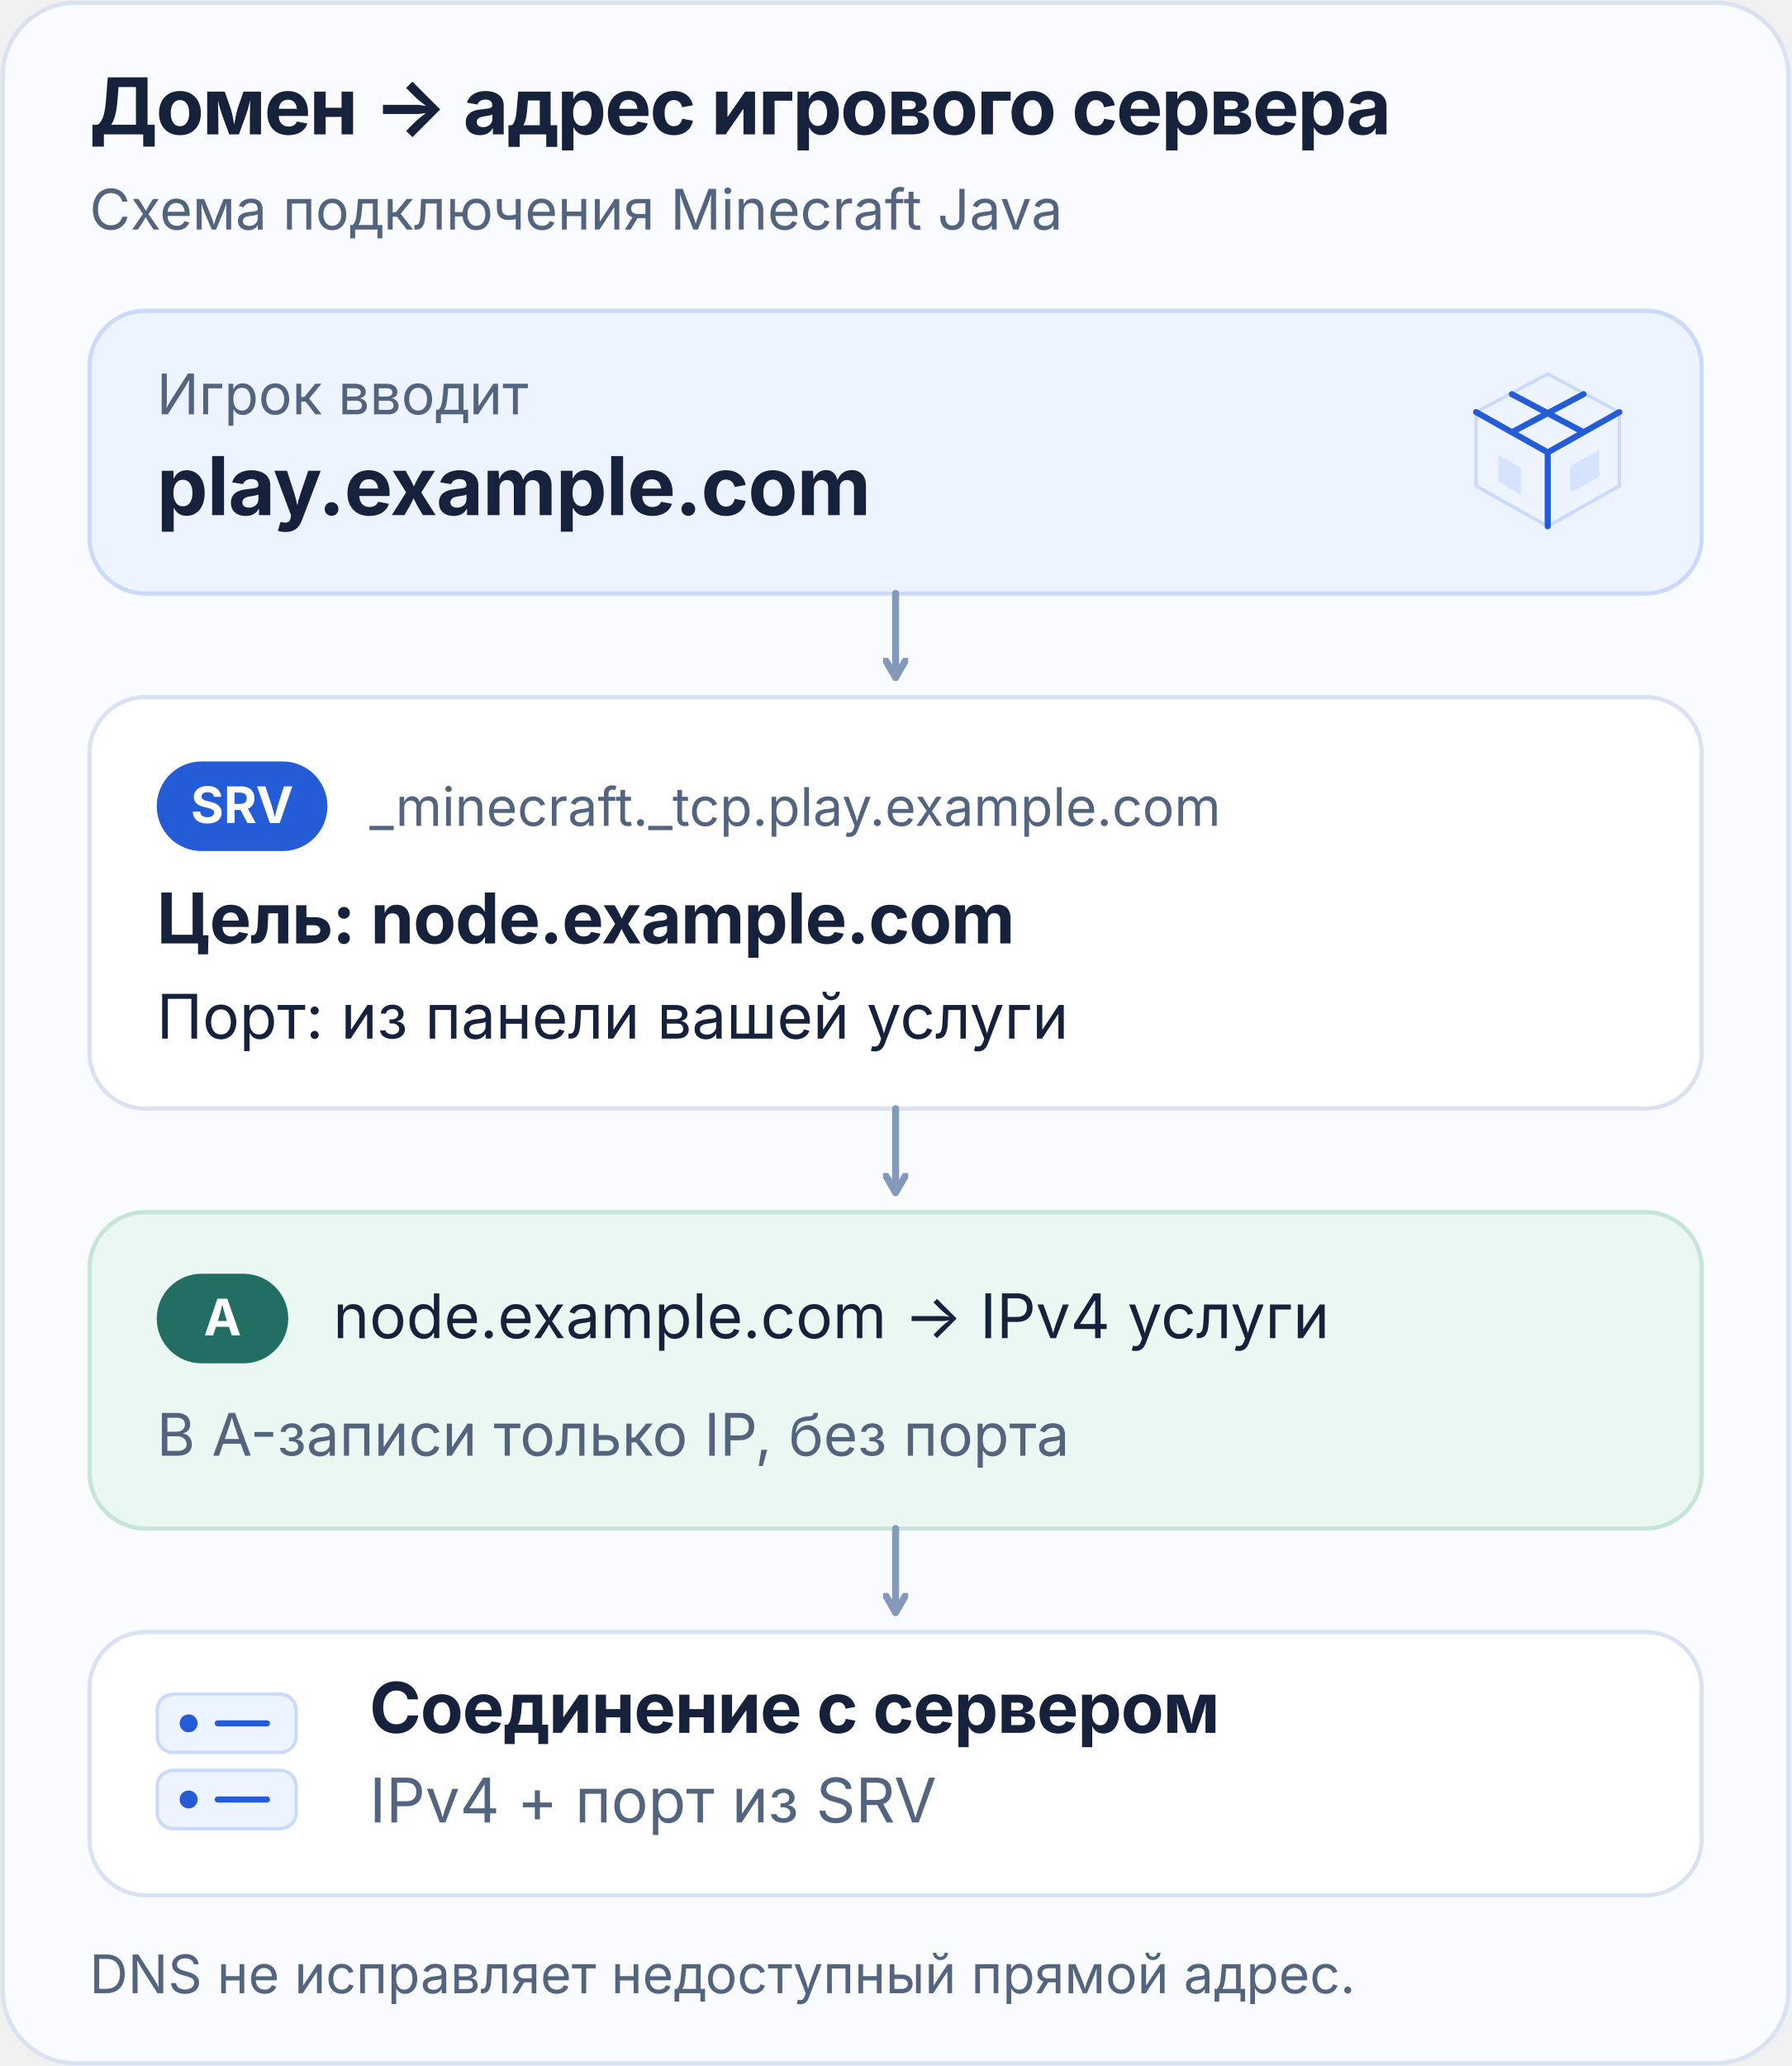
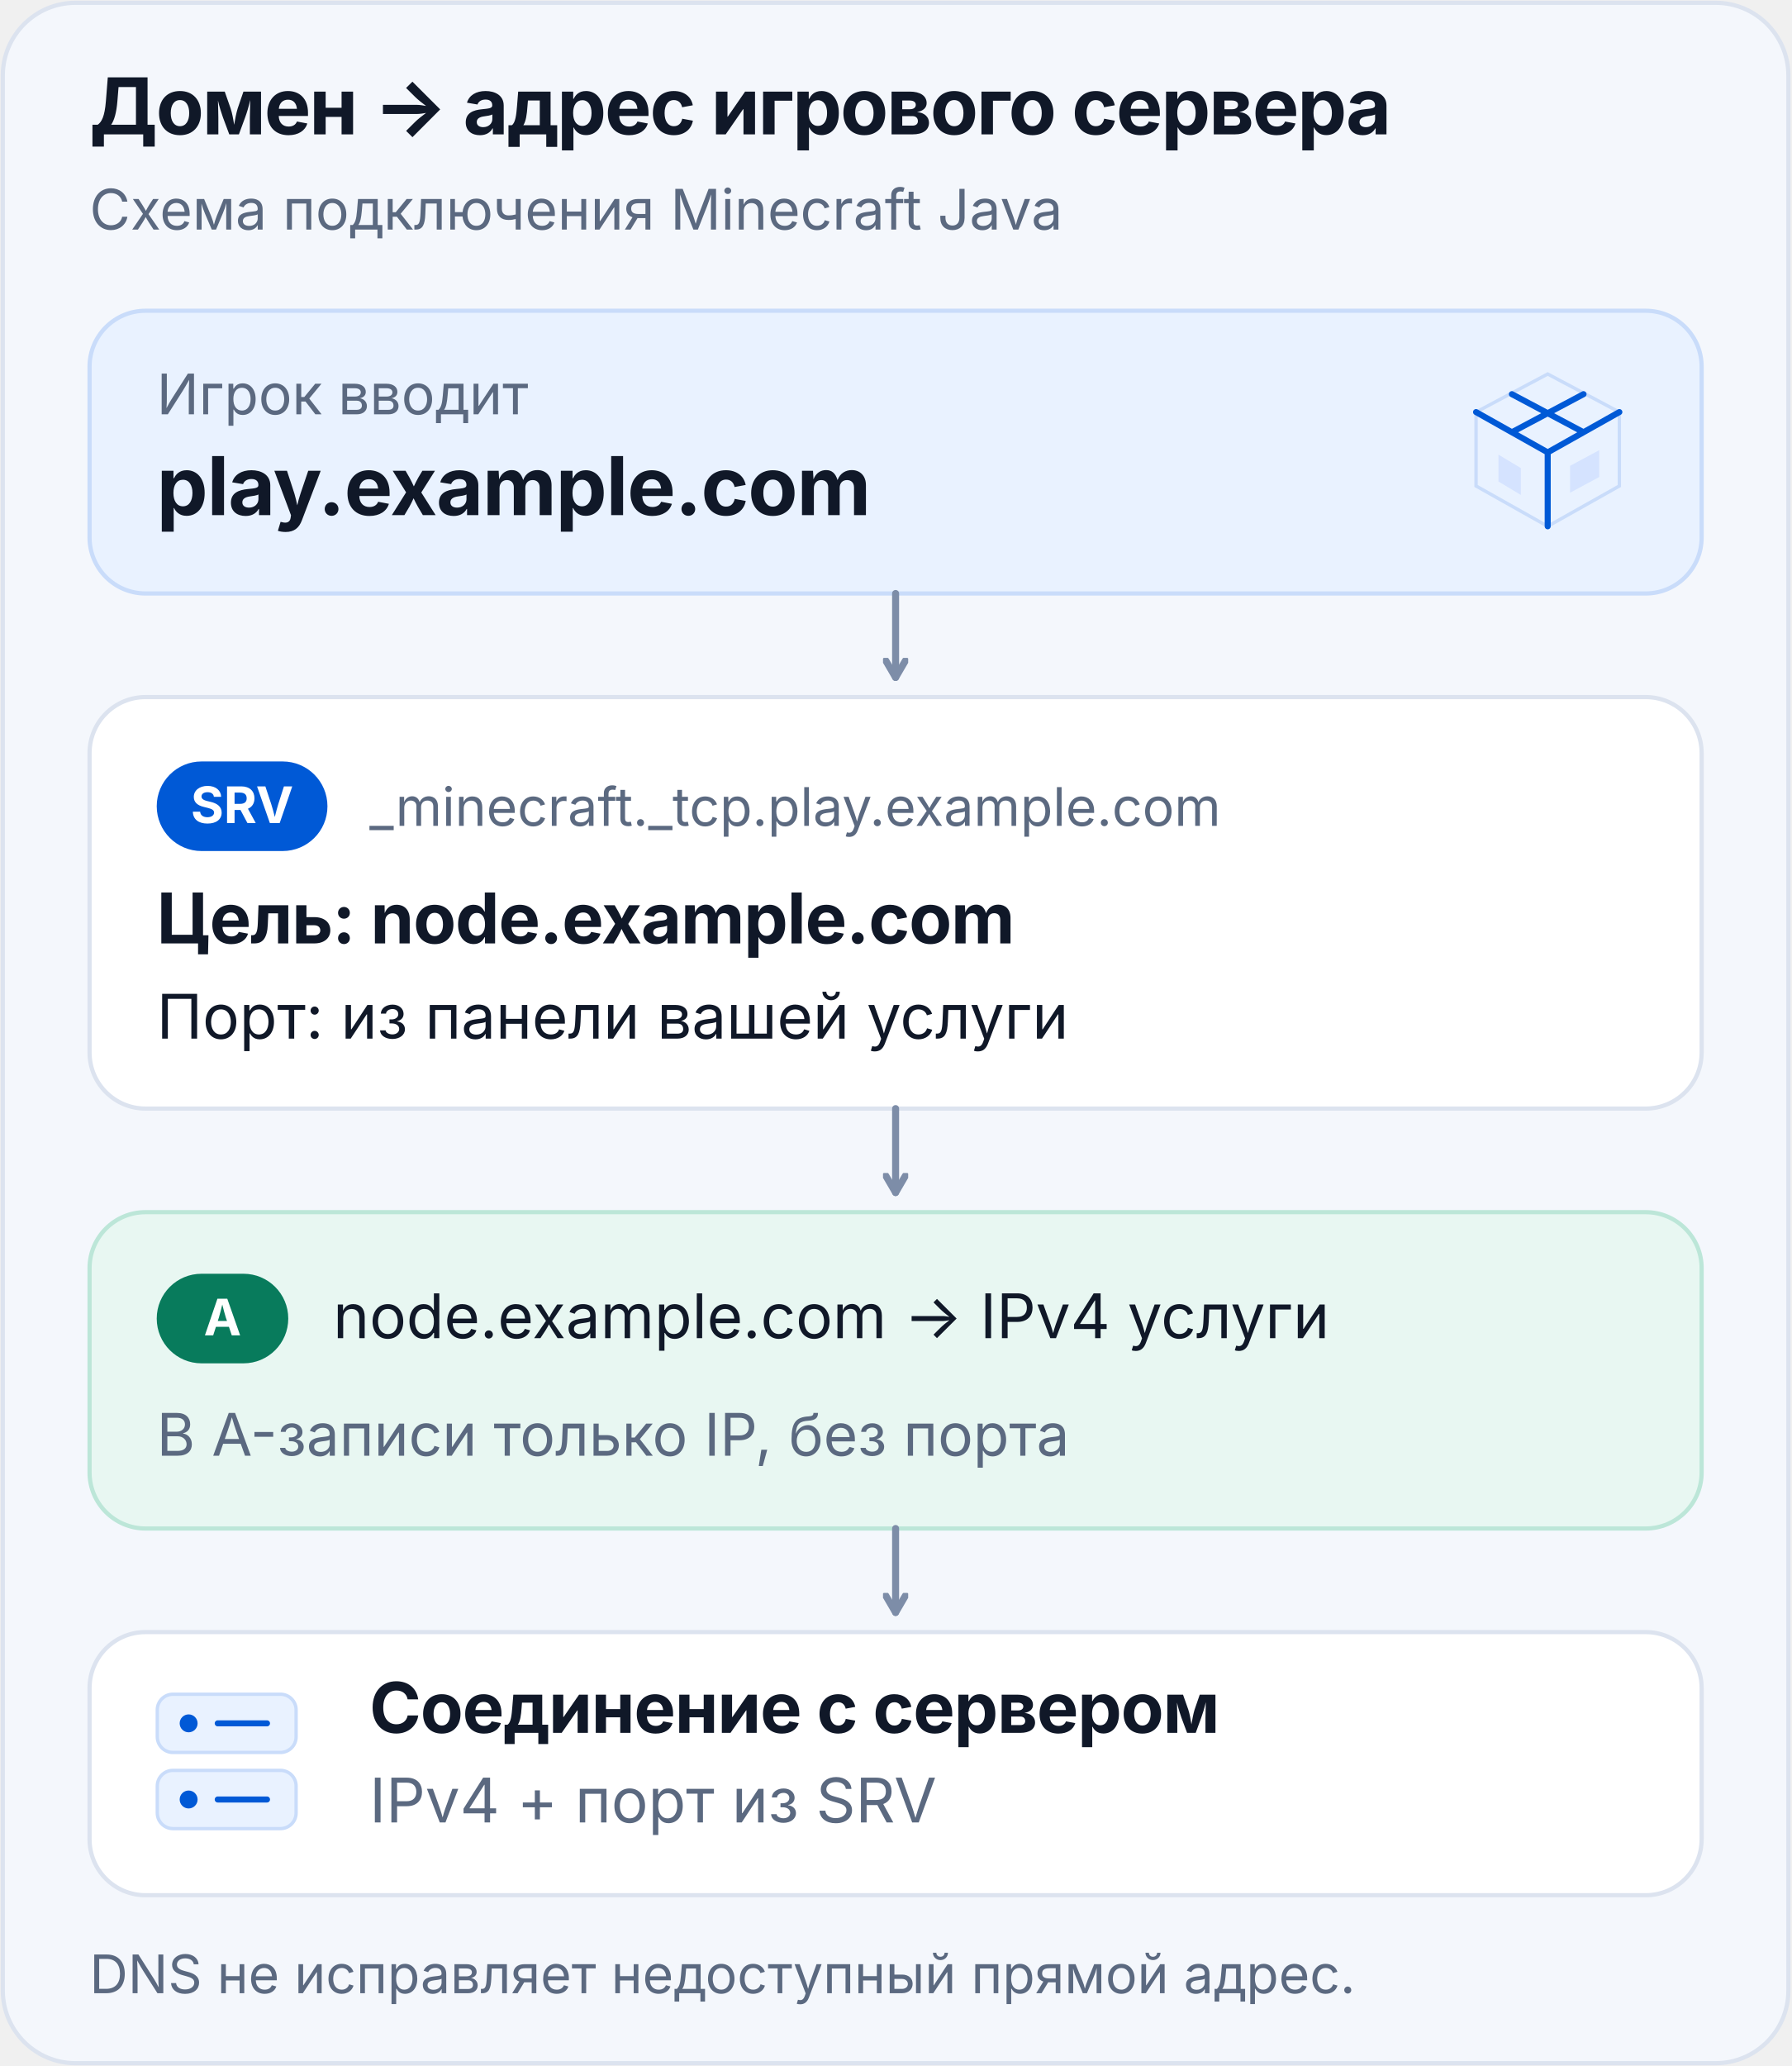
<svg xmlns="http://www.w3.org/2000/svg" width="640" height="738" viewBox="0 0 640 738" role="img" aria-labelledby="minecraft-dns-title minecraft-dns-desc" xml:lang="ru">
  <defs>
    <style>
- text { font-family: system-ui, -apple-system, BlinkMacSystemFont, 'Segoe UI', sans-serif; fill: #16213b; }
- .canvas { fill: #fafbff; }
- .outline { fill: none; stroke: #d9e2f3; stroke-width: 1.5; }
- .card { fill: #fff; stroke: #d9e2f3; stroke-width: 1.5; }
- .blue-card { fill: #edf3ff; stroke: #c9dafa; stroke-width: 1.5; }
- .green-card { fill: #eaf7f2; stroke: #c6e5d9; stroke-width: 1.5; }
- .blue-fill { fill: #245bd6; }
- .green-fill { fill: #226e63; }
- .blue-ink { fill: #245bd6; }
- .green-ink { fill: #226e63; }
- .muted { fill: #53647e; }
+ text { font-family: system-ui, -apple-system, BlinkMacSystemFont, 'Segoe UI', sans-serif; fill: #101828; }
+ .canvas { fill: #f4f7fc; }
+ .outline { fill: none; stroke: #dce3ef; stroke-width: 1.5; }
+ .card { fill: #fff; stroke: #dce3ef; stroke-width: 1.5; }
+ .blue-card { fill: #e9f2ff; stroke: #c9dcfa; stroke-width: 1.5; }
+ .green-card { fill: #e8f7f2; stroke: #bce6d8; stroke-width: 1.5; }
+ .blue-fill { fill: #0059d6; }
+ .green-fill { fill: #087b5c; }
+ .blue-ink { fill: #0059d6; }
+ .green-ink { fill: #087b5c; }
+ .muted { fill: #5b6980; }
.white { fill: #fff; }
.tiny { font-size: 18px; }
.body { font-size: 21px; }
.heading { font-size: 28px; font-weight: 720; letter-spacing: -0.6px; }
.label { font-size: 24px; font-weight: 700; letter-spacing: -0.3px; }
- .blue-line { fill: none; stroke: #245bd6; stroke-width: 2.7; stroke-linecap: round; stroke-linejoin: round; }
- .green-line { fill: none; stroke: #226e63; stroke-width: 2.7; stroke-linecap: round; stroke-linejoin: round; }
- .route { fill: none; stroke: #8399ba; stroke-width: 2.5; stroke-linecap: round; stroke-linejoin: round; }
- .route-fill { fill: #8399ba; }
- .guide { fill: none; stroke: #d9e2f3; stroke-width: 1.5; stroke-dasharray: 3 7; }
+ .blue-line { fill: none; stroke: #0059d6; stroke-width: 2.7; stroke-linecap: round; stroke-linejoin: round; }
+ .green-line { fill: none; stroke: #087b5c; stroke-width: 2.7; stroke-linecap: round; stroke-linejoin: round; }
+ .route { fill: none; stroke: #7d8da8; stroke-width: 2.5; stroke-linecap: round; stroke-linejoin: round; }
+ .route-fill { fill: #7d8da8; }
+ .guide { fill: none; stroke: #dce3ef; stroke-width: 1.5; stroke-dasharray: 3 7; }
.soft-blue { fill: #d5e3ff; }
.soft-green { fill: #c5e9dc; }
- .quiet { fill: #e8eef9; }
+ .quiet { fill: #e7edf7; }
@media (prefers-color-scheme: dark) {
-   text { fill: #f3f6ff; }
-   .canvas { fill: #0d1426; }
-   .outline { stroke: #28354f; }
-   .card { fill: #141f35; stroke: #30405c; }
-   .blue-card { fill: #182c4d; stroke: #304c79; }
-   .green-card { fill: #143832; stroke: #326359; }
-   .blue-ink { fill: #91bbff; }
-   .green-ink { fill: #8bd7c1; }
-   .blue-fill { fill: #245bd6; }
-   .green-fill { fill: #226e63; }
-   .muted { fill: #b4c2da; }
+   text { fill: #ffffff; }
+   .canvas { fill: #04060b; }
+   .outline { stroke: #252c3b; }
+   .card { fill: #0e121d; stroke: #252c3b; }
+   .blue-card { fill: #0b2547; stroke: #194b85; }
+   .green-card { fill: #0b2b23; stroke: #1d5443; }
+   .blue-ink { fill: #7cb8ff; }
+   .green-ink { fill: #76dcb6; }
+   .blue-fill { fill: #0059d6; }
+   .green-fill { fill: #087b5c; }
+   .muted { fill: #9aa6bc; }
  .white { fill: #fff; }
-   .blue-line { stroke: #91bbff; }
-   .green-line { stroke: #8bd7c1; }
-   .route { stroke: #7c94b7; }
-   .route-fill { fill: #7c94b7; }
-   .guide { stroke: #30405c; }
-   .soft-blue { fill: #294572; }
-   .soft-green { fill: #29584b; }
-   .quiet { fill: #24324d; }
+   .blue-line { stroke: #7cb8ff; }
+   .green-line { stroke: #76dcb6; }
+   .route { stroke: #71829e; }
+   .route-fill { fill: #71829e; }
+   .guide { stroke: #252c3b; }
+   .soft-blue { fill: #153964; }
+   .soft-green { fill: #164636; }
+   .quiet { fill: #151a28; }
}
</style>
    <marker id="arrow" markerWidth="9" markerHeight="9" refX="7" refY="4.5" orient="auto" markerUnits="userSpaceOnUse">
      <path d="M1 1 L7 4.5 L1 8" class="route" />
    </marker>
    <symbol id="server" viewBox="0 0 80 80">
      <rect x="9" y="9" width="62" height="26" rx="7" class="blue-card" />
      <rect x="9" y="43" width="62" height="26" rx="7" class="blue-card" />
      <path d="M36 22 H58 M36 56 H58" class="blue-line" />
      <circle cx="23" cy="22" r="4" class="blue-fill" />
      <circle cx="23" cy="56" r="4" class="blue-fill" />
    </symbol>
    <symbol id="system" viewBox="0 0 80 80">
      <rect x="6" y="9" width="68" height="49" rx="8" class="green-card" />
      <path d="M6 23 H74 M25 34 L32 41 L25 48 M40 48 H54 M32 58 V70 M48 58 V70 M24 71 H56" class="green-line" />
      <circle cx="15" cy="16" r="2" class="green-fill" />
      <circle cx="23" cy="16" r="2" class="green-fill" />
    </symbol>
    <symbol id="cube" viewBox="0 0 80 80">
      <path d="M40 7 L72 24 V57 L40 75 L8 57 V24Z" class="blue-card" />
      <path d="M8 24 L40 42 L72 24 M40 42 V75 M24 16 L56 33 M24 33 L56 16" class="blue-line" />
      <path d="M18 43 L28 49 V61 L18 55Z" class="soft-blue" />
      <path d="M50 48 L63 41 V53 L50 60Z" class="soft-blue" />
    </symbol>
    <symbol id="wallet" viewBox="0 0 80 80">
      <path d="M12 22 L56 9 V26 H12Z" class="soft-blue" />
      <rect x="10" y="23" width="60" height="44" rx="9" class="blue-card" />
      <path d="M53 37 H72 V54 H53 A8 8 0 0 1 53 37Z" class="blue-card" />
      <circle cx="58" cy="45.5" r="3" class="blue-fill" />
      <path d="M22 37 H37 M22 46 H34" class="blue-line" />
    </symbol>
    <symbol id="folder" viewBox="0 0 80 80">
      <path d="M8 24 Q8 17 15 17 H31 L39 26 H65 Q72 26 72 33 V61 Q72 68 65 68 H15 Q8 68 8 61Z" class="green-card" />
      <path d="M10 33 H70" class="green-line" />
      <path d="M27 48 L36 57 L53 40" class="green-line" />
    </symbol>
    <symbol id="database" viewBox="0 0 80 80">
      <path d="M15 21 V60 C15 75 65 75 65 60 V21" class="green-card" />
      <ellipse cx="40" cy="21" rx="25" ry="11" class="green-card" />
      <path d="M15 40 C15 55 65 55 65 40 M15 58 C15 73 65 73 65 58" class="green-line" />
    </symbol>
    <symbol id="check" viewBox="0 0 80 80">
      <circle cx="40" cy="40" r="29" class="green-card" />
      <path d="M25 40 L36 51 L56 29" class="green-line" />
    </symbol>
  </defs>
  <rect x="1" y="1" width="638" height="736" rx="26" class="canvas" />
  <rect x="1" y="1" width="638" height="736" rx="26" class="outline" />
  <g aria-hidden="true">
    <text x="32" y="48" class="heading">Домен → адрес игрового сервера</text>
    <text x="32" y="82" class="muted" style="font-size:20px">Схема подключения Minecraft Java</text>
    <rect x="32" y="111" width="576" height="101" rx="20" class="blue-card" />
    <text x="56" y="148" class="muted" style="font-size:20px">Игрок вводит</text>
    <text x="56" y="184" class="label" style="font-size:29px">play.example.com</text>
    <use href="#cube" x="521" y="128" width="64" height="64" />
    <path d="M320 212 V242" class="route" marker-end="url(#arrow)" />
    <rect x="32" y="249" width="576" height="147" rx="20" class="card" />
    <rect x="56" y="272" width="61" height="32" rx="16" class="blue-fill" />
    <text x="86.5" y="294" class="white" style="font-size:18px" font-weight="650" text-anchor="middle">SRV</text>
    <text x="132" y="295" class="muted" style="font-size:19px">_minecraft._tcp.play.example.com</text>
    <text x="56" y="337" class="label" style="font-size:25px">Цель: node.example.com</text>
    <text x="56" y="371" class="body" style="font-size:22px">Порт: из панели вашей услуги</text>
    <path d="M320 396 V426" class="route" marker-end="url(#arrow)" />
    <rect x="32" y="433" width="576" height="113" rx="20" class="green-card" />
    <rect x="56" y="455" width="47" height="32" rx="16" class="green-fill" />
    <text x="79.5" y="477" class="white" style="font-size:18px" font-weight="650" text-anchor="middle">A</text>
    <text x="119" y="478" class="body" style="font-size:22px">node.example.com → IPv4 услуги</text>
    <text x="56" y="520" class="muted" style="font-size:21px">В A-записи только IP, без порта</text>
    <path d="M320 546 V576" class="route" marker-end="url(#arrow)" />
    <rect x="32" y="583" width="576" height="94" rx="20" class="card" />
    <use href="#server" x="49" y="598" width="64" height="64" />
    <text x="132" y="619" class="label" style="font-size:25px">Соединение с сервером</text>
    <text x="132" y="651" class="muted" style="font-size:22px">IPv4 + порт из SRV</text>
    <text x="32" y="712" class="muted" style="font-size:19px">DNS не исправляет недоступный прямой адрес.</text>
  </g>
</svg>
